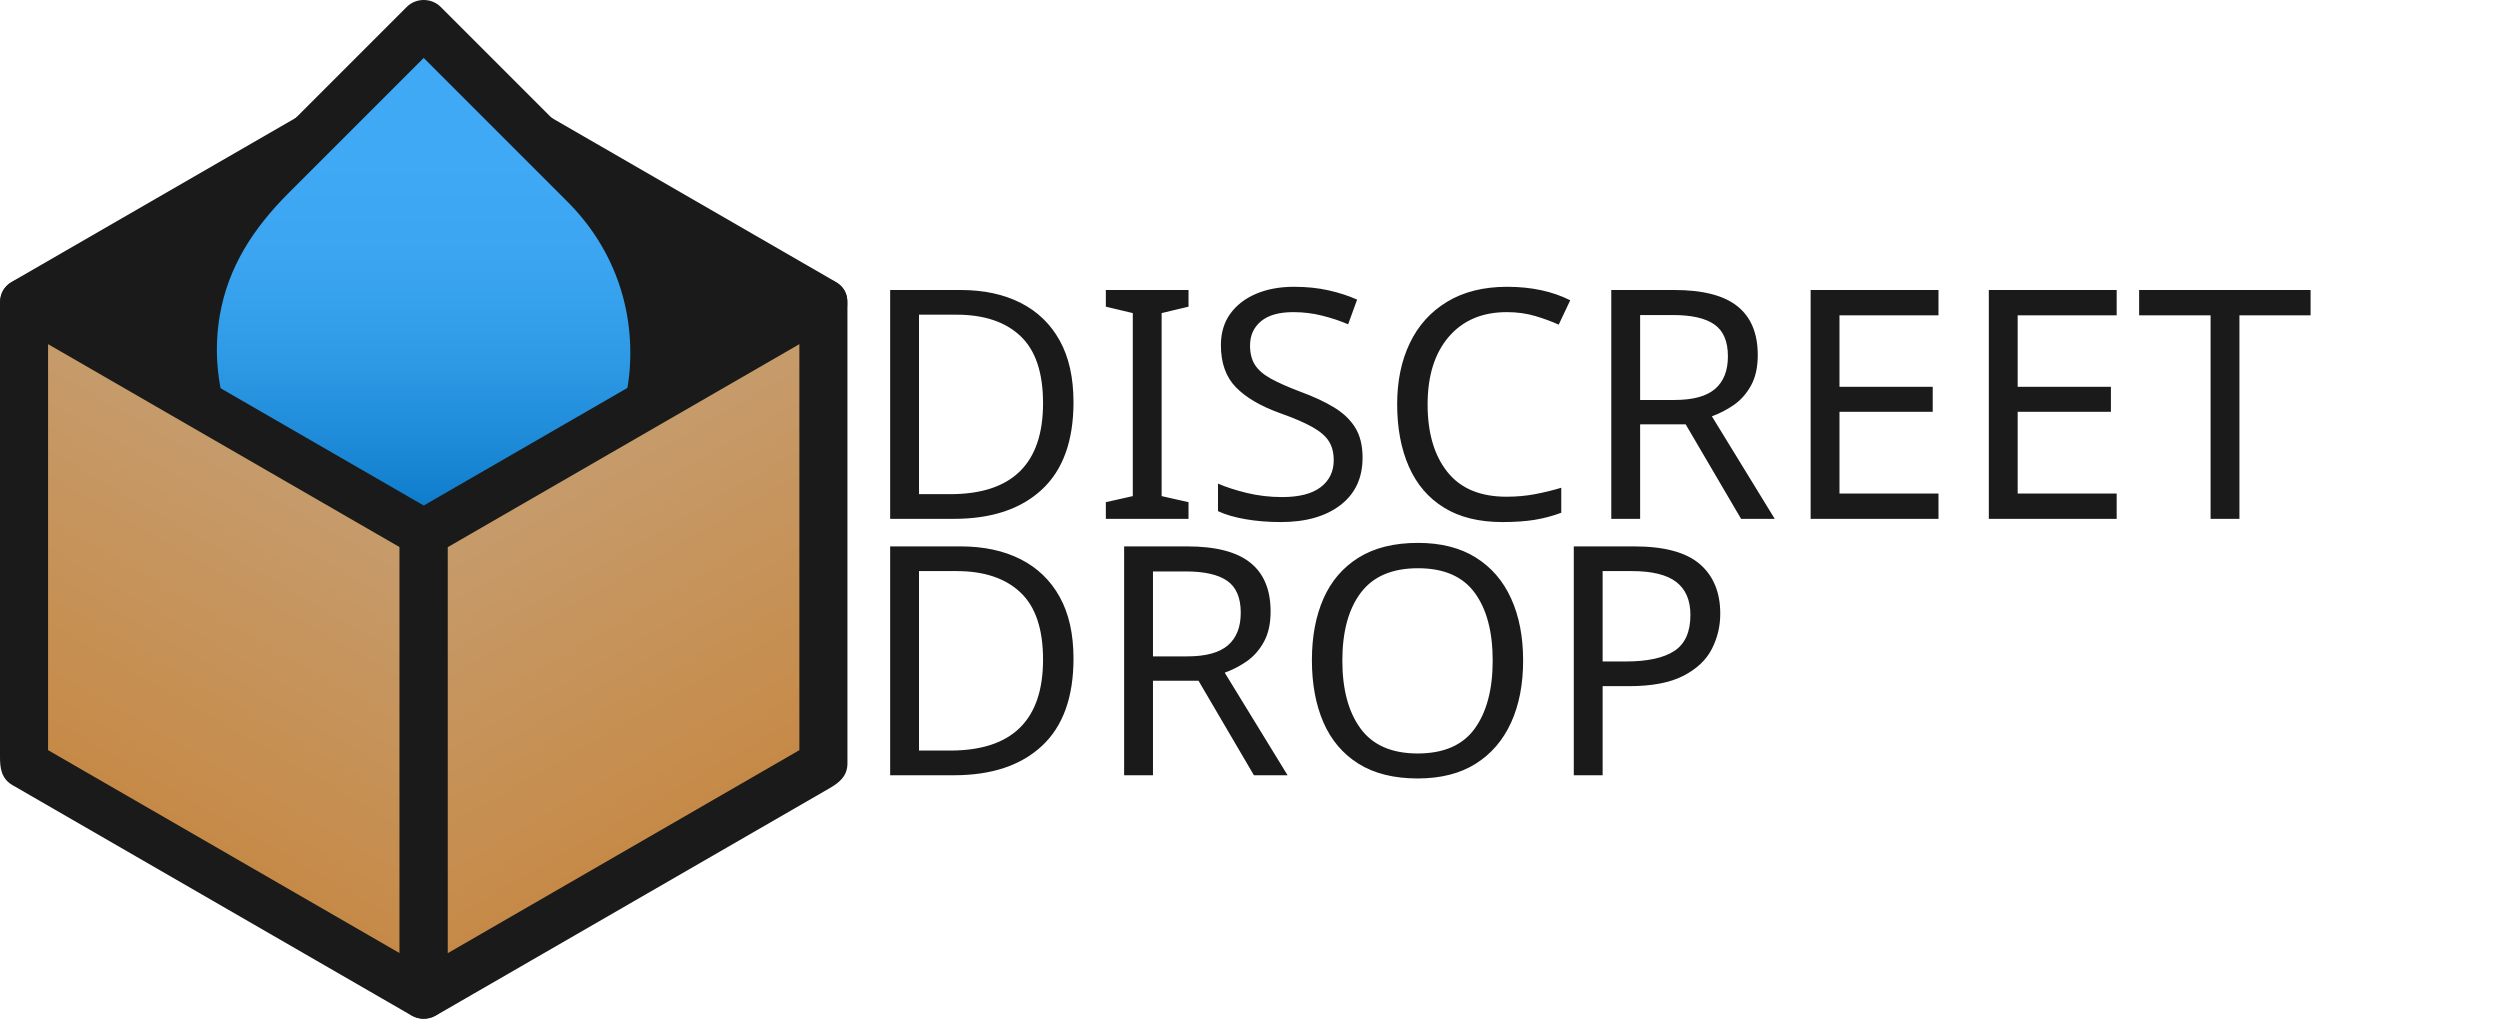
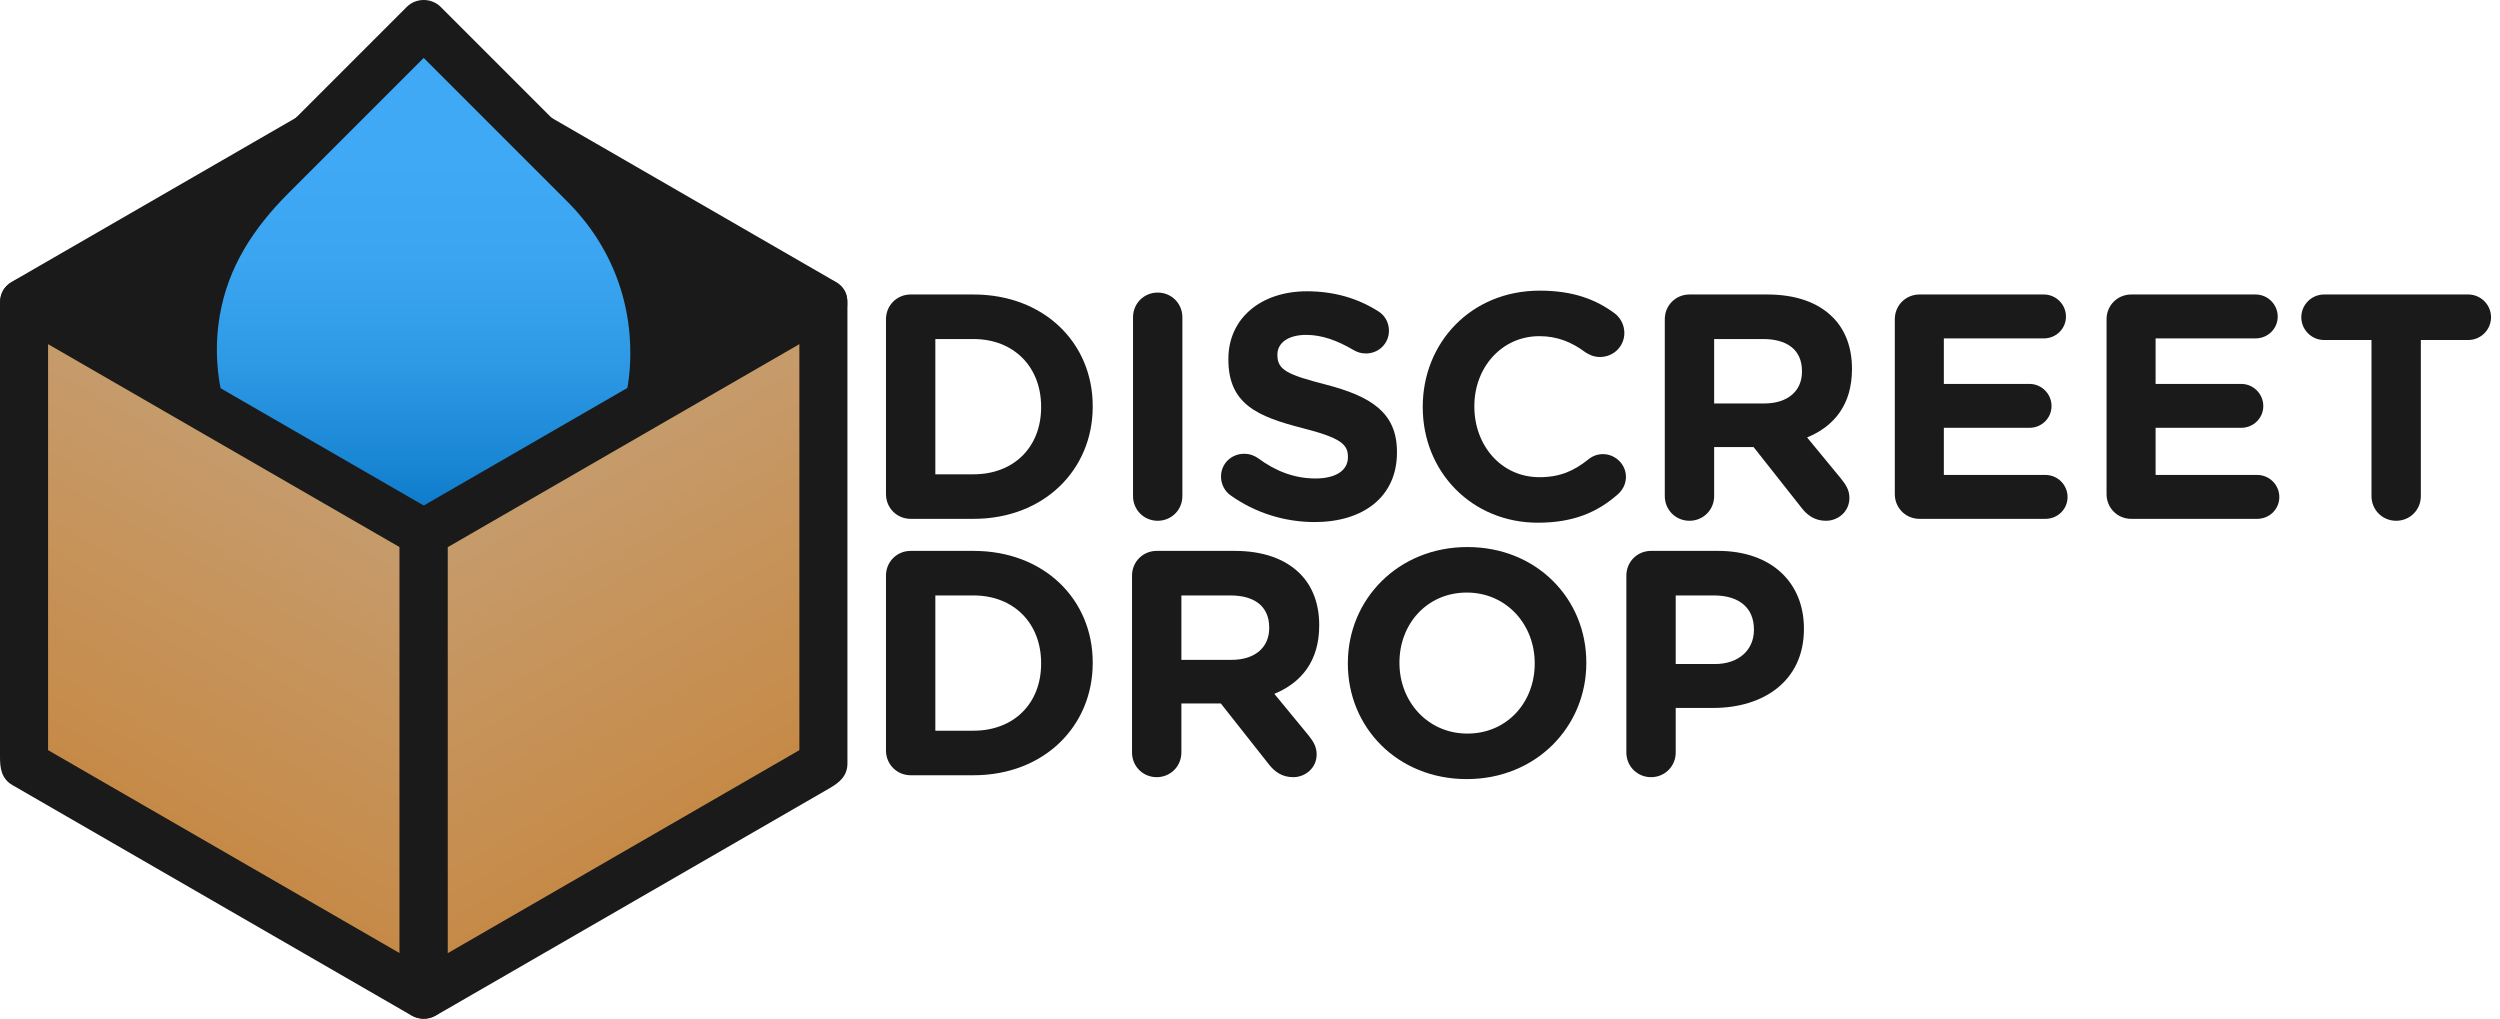
<svg xmlns="http://www.w3.org/2000/svg" version="1.1" id="Layer_1" x="0px" y="0px" width="780.038px" height="317.857px" viewBox="0 0 780.038 317.857" enable-background="new 0 0 780.038 317.857" xml:space="preserve">
  <g>
    <polygon fill="#1A1A1A" points="256.915,94.391 132.207,22.391 7.5,94.391 132.208,166.391  " />
    <g>
      <path fill="#1A1A1A" d="M260.7,87.915c-40.918-23.625-81.837-47.249-122.756-70.874c-0.65-0.375-1.301-0.751-1.951-1.126    c-2.337-1.349-5.234-1.349-7.571,0C87.503,39.539,46.584,63.164,5.666,86.788c-0.65,0.375-1.301,0.751-1.952,1.126    c-4.865,2.809-4.865,10.143,0,12.952c40.919,23.625,81.838,47.249,122.756,70.874c0.65,0.375,1.301,0.751,1.952,1.126    c2.336,1.349,5.234,1.349,7.57,0c40.919-23.625,81.837-47.249,122.756-70.874c0.65-0.375,1.301-0.751,1.951-1.126    c8.372-4.833,0.822-17.797-7.57-12.952c-40.919,23.625-81.837,47.249-122.756,70.874c-0.65,0.375-1.301,0.751-1.951,1.126    c2.523,0,5.047,0,7.57,0C95.074,136.29,54.156,112.666,13.237,89.041c-0.65-0.375-1.301-0.751-1.951-1.126    c0,4.317,0,8.635,0,12.952c40.918-23.625,81.837-47.249,122.755-70.874c0.65-0.375,1.301-0.751,1.952-1.126    c-2.524,0-5.047,0-7.571,0c40.919,23.625,81.838,47.249,122.756,70.874c0.65,0.375,1.301,0.751,1.952,1.126    C261.522,105.712,269.072,92.748,260.7,87.915z" />
    </g>
  </g>
  <g>
    <linearGradient id="SVGID_1_" gradientUnits="userSpaceOnUse" x1="132.207" y1="181.31" x2="132.207" y2="7.47">
      <stop offset="0.043" style="stop-color:#0070BF" />
      <stop offset="0.207" style="stop-color:#1986D4" />
      <stop offset="0.396" style="stop-color:#2E9AE6" />
      <stop offset="0.581" style="stop-color:#3BA5F1" />
      <stop offset="0.755" style="stop-color:#3FA9F5" />
    </linearGradient>
    <path fill="url(#SVGID_1_)" d="M81.295,160.206c-28.141-28.141-28.141-73.683,0-101.824C81.294,58.383,132.207,7.47,132.207,7.47   l50.911,50.912c28.143,28.141,28.143,73.684,0,101.823C154.977,188.346,109.436,188.346,81.295,160.206z" />
    <g>
      <path fill="#1A1A1A" d="M86.598,154.902c-14.594-14.889-21.563-35.861-18.015-56.521c2.612-15.21,10.647-27.328,21.344-38.024    c15.861-15.861,31.722-31.722,47.583-47.583c-3.536,0-7.071,0-10.606,0c16.705,16.705,33.409,33.41,50.114,50.115    c14.083,14.083,20.948,32.686,19.446,52.54c-1.755,23.214-17.407,43.181-38.088,52.892    C134.377,179.589,105.167,173.104,86.598,154.902c-6.91-6.773-17.523,3.827-10.606,10.606    c17.195,16.855,41.055,25.49,65.066,22.758c24.545-2.792,46.172-16.898,59.191-37.816c12.494-20.075,14.688-45.842,6.804-67.979    c-5.292-14.859-15.177-25.938-26.063-36.824c-14.493-14.494-28.986-28.987-43.479-43.48c-2.89-2.89-7.717-2.89-10.606,0    c-16.487,16.487-32.975,32.974-49.461,49.461C63.628,65.442,55.289,82.371,53.079,101.8c-2.66,23.389,6.612,47.079,22.913,63.709    C82.771,172.425,93.372,161.812,86.598,154.902z" />
    </g>
  </g>
-   <text transform="matrix(1 0 0 1 268.0405 161.8901)">
-     <tspan x="0" y="0" fill="#1A1A1A" font-family="'GothamRounded-Bold'" font-size="100">DISCREET</tspan>
-     <tspan x="0" y="80" fill="#1A1A1A" font-family="'GothamRounded-Bold'" font-size="100">DROP</tspan>
-   </text>
+   <g>
+     <path fill="#1A1A1A" d="M276.441,99.586c0-4.3,3.4-7.701,7.701-7.701h19.601c22.001,0,37.202,15.101,37.202,34.802v0.2   c0,19.701-15.201,35.002-37.202,35.002h-19.601c-4.3,0-7.701-3.4-7.701-7.701V99.586z M303.743,147.989   c12.601,0,21.102-8.5,21.102-20.901v-0.2c0-12.401-8.501-21.102-21.102-21.102h-11.901v42.203H303.743z" />
+     <path fill="#1A1A1A" d="M353.521,98.986c0-4.3,3.4-7.701,7.7-7.701c4.301,0,7.701,3.4,7.701,7.701v55.803   c0,4.3-3.4,7.701-7.701,7.701c-4.3,0-7.7-3.4-7.7-7.701V98.986z" />
+     <path fill="#1A1A1A" d="M383.871,154.49c-1.7-1.2-2.9-3.4-2.9-5.8c0-4,3.2-7.101,7.2-7.101c2,0,3.4,0.7,4.4,1.4   c5.301,3.9,11.102,6.301,17.901,6.301c6.3,0,10.101-2.5,10.101-6.601v-0.2c0-3.9-2.4-5.9-14.101-8.9   c-14.101-3.6-23.202-7.5-23.202-21.401v-0.2c0-12.701,10.201-21.102,24.502-21.102c8.5,0,15.9,2.2,22.201,6.201   c1.7,1,3.4,3.1,3.4,6.1c0,4-3.2,7.101-7.2,7.101c-1.501,0-2.7-0.4-3.9-1.1c-5.101-3-9.901-4.7-14.701-4.7   c-5.9,0-9.001,2.7-9.001,6.1v0.2c0,4.6,3.001,6.1,15.102,9.201c14.201,3.7,22.201,8.8,22.201,21.001v0.2   c0,13.901-10.601,21.701-25.701,21.701C400.971,162.89,391.67,160.09,383.871,154.49z" />
+     <path fill="#1A1A1A" d="M443.92,127.088v-0.2c0-19.901,15.001-36.202,36.502-36.202c10.501,0,17.602,2.8,23.402,7.1   c1.6,1.2,3,3.4,3,6.101c0,4.2-3.4,7.5-7.602,7.5c-2.1,0-3.5-0.8-4.6-1.5c-4.301-3.2-8.801-5-14.301-5   c-11.801,0-20.301,9.8-20.301,21.801v0.2c0,12,8.3,22.001,20.301,22.001c6.5,0,10.801-2,15.201-5.5c1.199-1,2.8-1.7,4.6-1.7   c3.9,0,7.201,3.2,7.201,7.101c0,2.4-1.201,4.3-2.601,5.5c-6.3,5.5-13.7,8.801-24.901,8.801   C459.221,163.09,443.92,147.189,443.92,127.088z" />
+     <path fill="#1A1A1A" d="M519.44,99.586c0-4.3,3.4-7.701,7.701-7.701h24.301c8.9,0,15.801,2.5,20.401,7.101   c3.9,3.9,6.001,9.4,6.001,16.001v0.2c0,11-5.501,17.801-14.002,21.301l10.701,13c1.5,1.9,2.5,3.5,2.5,5.9   c0,4.3-3.6,7.101-7.301,7.101c-3.5,0-5.8-1.7-7.6-4l-15.002-19.001H534.84v15.301c0,4.3-3.399,7.701-7.699,7.701   c-4.301,0-7.701-3.4-7.701-7.701V99.586z M550.442,125.888c7.5,0,11.801-4,11.801-9.901v-0.2c0-6.6-4.6-10-12.101-10H534.84v20.102   H550.442z" />
+     <path fill="#1A1A1A" d="M591.209,154.189V99.586c0-4.3,3.4-7.701,7.701-7.701h38.802c3.8,0,6.9,3.1,6.9,6.9s-3.101,6.801-6.9,6.801   H606.51v14.201h26.702c3.8,0,6.9,3.1,6.9,6.9s-3.101,6.8-6.9,6.8H606.51v14.701h31.702c3.8,0,6.9,3.1,6.9,6.9s-3.101,6.8-6.9,6.8   h-39.302C594.61,161.89,591.209,158.49,591.209,154.189z" />
+     <path fill="#1A1A1A" d="M657.28,154.189V99.586c0-4.3,3.4-7.701,7.7-7.701h38.802c3.801,0,6.9,3.1,6.9,6.9s-3.1,6.801-6.9,6.801   h-31.201v14.201h26.701c3.801,0,6.9,3.1,6.9,6.9s-3.1,6.8-6.9,6.8h-26.701v14.701h31.701c3.801,0,6.9,3.1,6.9,6.9s-3.1,6.8-6.9,6.8   H664.98C660.68,161.89,657.28,158.49,657.28,154.189z" />
+     <path fill="#1A1A1A" d="M739.94,106.087h-14.801c-3.9,0-7.1-3.2-7.1-7.101s3.199-7.101,7.1-7.101h45.003   c3.9,0,7.101,3.2,7.101,7.101s-3.2,7.101-7.101,7.101h-14.801v48.703c0,4.3-3.4,7.701-7.7,7.701c-4.301,0-7.701-3.4-7.701-7.701   V106.087z" />
+     <path fill="#1A1A1A" d="M276.441,179.586c0-4.3,3.4-7.701,7.701-7.701h19.601c22.001,0,37.202,15.101,37.202,34.802v0.201   c0,19.701-15.201,35.002-37.202,35.002h-19.601c-4.3,0-7.701-3.4-7.701-7.701V179.586z M303.743,227.989   c12.601,0,21.102-8.501,21.102-20.901v-0.199c0-12.401-8.501-21.102-21.102-21.102h-11.901v42.203H303.743z" />
+     <path fill="#1A1A1A" d="M353.21,179.586c0-4.3,3.4-7.701,7.7-7.701h24.302c8.901,0,15.802,2.5,20.401,7.101c3.9,3.9,6,9.4,6,16.001   v0.2c0,11-5.5,17.801-14,21.301l10.7,13.001c1.5,1.9,2.5,3.501,2.5,5.9c0,4.3-3.601,7.101-7.3,7.101c-3.501,0-5.801-1.7-7.602-4   l-15-19.002h-12.301v15.301c0,4.301-3.4,7.701-7.701,7.701c-4.3,0-7.7-3.4-7.7-7.701V179.586z M384.212,205.889   c7.501,0,11.801-4.001,11.801-9.901v-0.2c0-6.6-4.601-10-12.101-10h-15.301v20.102H384.212z" />
+     <path fill="#1A1A1A" d="M420.549,207.088v-0.199c0-19.902,15.701-36.203,37.303-36.203s37.103,16.101,37.103,36.001v0.201   c0,19.9-15.701,36.201-37.303,36.201C436.051,243.09,420.549,226.989,420.549,207.088z M478.854,207.088v-0.199   c0-12.001-8.801-22.002-21.202-22.002c-12.4,0-21.001,9.8-21.001,21.801v0.201c0,12,8.801,22,21.201,22   S478.854,219.089,478.854,207.088z" />
+     <path fill="#1A1A1A" d="M507.449,179.586c0-4.3,3.4-7.701,7.7-7.701h20.902c16.7,0,26.801,9.901,26.801,24.202v0.199   c0,16.201-12.601,24.602-28.302,24.602h-11.7v13.9c0,4.301-3.4,7.701-7.701,7.701c-4.3,0-7.7-3.4-7.7-7.701V179.586z    M535.05,207.188c7.7,0,12.201-4.6,12.201-10.6v-0.201c0-6.9-4.8-10.6-12.501-10.6h-11.9v21.401H535.05z" />
+   </g>
  <g>
    <linearGradient id="SVGID_2_" gradientUnits="userSpaceOnUse" x1="38.677" y1="256.391" x2="101.031" y2="148.39">
      <stop offset="0" style="stop-color:#C68945" />
      <stop offset="1" style="stop-color:#C69C6D" />
    </linearGradient>
    <polygon fill="url(#SVGID_2_)" points="7.5,94.391 132.208,166.391 132.208,310.391 7.5,238.391  " />
    <g>
      <path fill="#1A1A1A" d="M3.714,100.867c40.919,23.625,81.838,47.249,122.756,70.874c0.65,0.375,1.301,0.751,1.952,1.126    c-1.238-2.159-2.477-4.317-3.715-6.476c0,47.249,0,94.498,0,141.747c0,0.751,0,1.502,0,2.253    c3.762-2.158,7.523-4.317,11.285-6.476c-40.918-23.625-81.837-47.249-122.756-70.874c-0.65-0.375-1.301-0.751-1.951-1.126    c1.238,2.158,2.476,4.317,3.714,6.476c0-47.249,0-94.498,0-141.747c0-0.751,0-1.502,0-2.253c0-9.673-15-9.673-15,0    c0,47.249,0,94.498,0,141.747c0,3.503,0.406,6.819,3.912,8.843c2.117,1.223,4.234,2.444,6.351,3.667    c10.7,6.178,21.4,12.355,32.1,18.533c25.607,14.784,51.214,29.568,76.822,44.353c3.079,1.778,6.158,3.556,9.238,5.333    c4.92,2.841,11.285-0.768,11.285-6.476c0-47.249,0-94.498,0-141.747c0-3.504-0.406-6.819-3.912-8.843    c-2.117-1.223-4.234-2.445-6.351-3.667c-10.7-6.178-21.4-12.355-32.1-18.533c-25.607-14.785-51.214-29.569-76.822-44.353    c-3.079-1.778-6.158-3.556-9.237-5.333C2.893,83.069-4.657,96.033,3.714,100.867z" />
    </g>
  </g>
  <g>
    <linearGradient id="SVGID_3_" gradientUnits="userSpaceOnUse" x1="163.384" y1="148.391" x2="225.738" y2="256.391">
      <stop offset="0" style="stop-color:#C69C6D" />
      <stop offset="1" style="stop-color:#C68945" />
    </linearGradient>
    <polygon fill="url(#SVGID_3_)" points="256.915,94.391 132.208,166.391 132.208,310.391 256.915,238.391  " />
    <g>
      <path fill="#1A1A1A" d="M253.129,87.915c-40.919,23.625-81.837,47.249-122.756,70.874c-3.043,1.757-5.666,3.767-5.666,7.831    c0,2.444,0,4.889,0,7.333c0,12.355,0,24.711,0,37.065c0,29.569,0,59.138,0,88.706c0,3.556,0,7.111,0,10.667    c0,5.708,6.365,9.316,11.285,6.476c40.919-23.624,81.837-47.248,122.756-70.873c3.043-1.757,5.666-3.768,5.666-7.83    c0-2.445,0-4.89,0-7.334c0-12.355,0-24.711,0-37.066c0-29.568,0-59.137,0-88.706c0-3.555,0-7.111,0-10.667c0-9.673-15-9.673-15,0    c0,47.249,0,94.498,0,141.747c0,0.751,0,1.502,0,2.253c1.238-2.158,2.477-4.317,3.715-6.476    c-40.919,23.624-81.837,47.248-122.756,70.873c-0.65,0.375-1.301,0.751-1.951,1.127c3.762,2.158,7.523,4.317,11.285,6.476    c0-47.249,0-94.498,0-141.747c0-0.751,0-1.502,0-2.253c-1.238,2.159-2.477,4.317-3.715,6.476    c40.919-23.625,81.837-47.249,122.756-70.874c0.65-0.375,1.301-0.751,1.951-1.126C269.072,96.033,261.522,83.069,253.129,87.915z" />
    </g>
  </g>
</svg>
